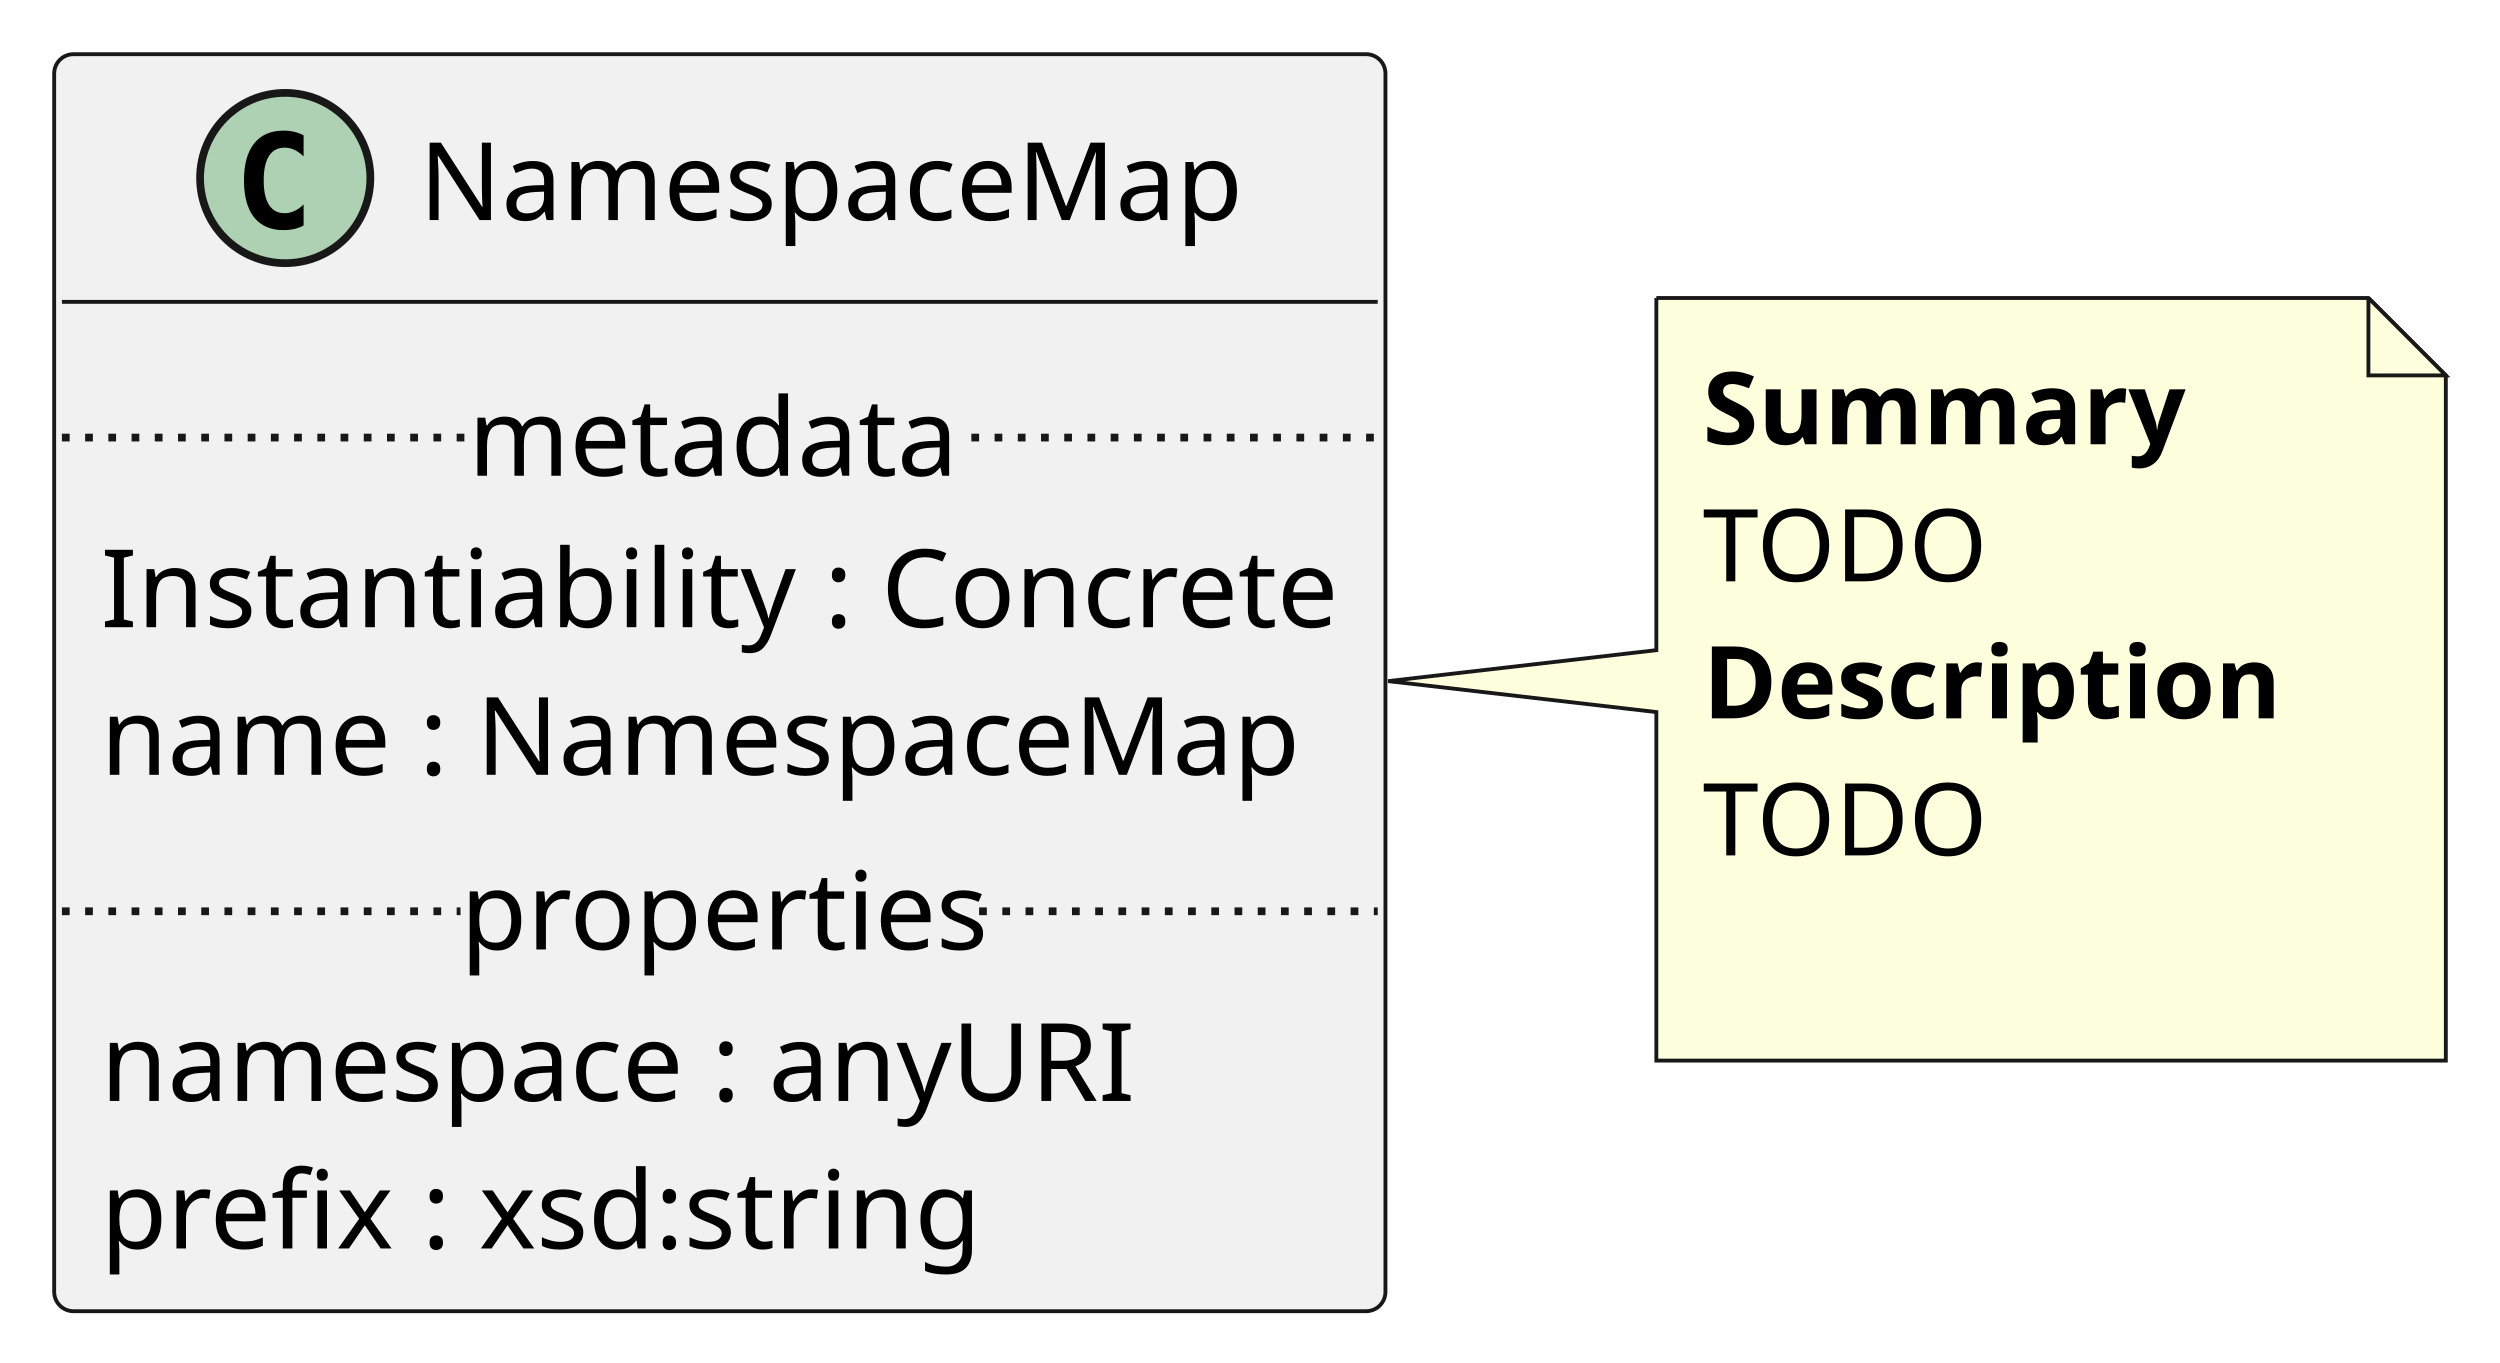
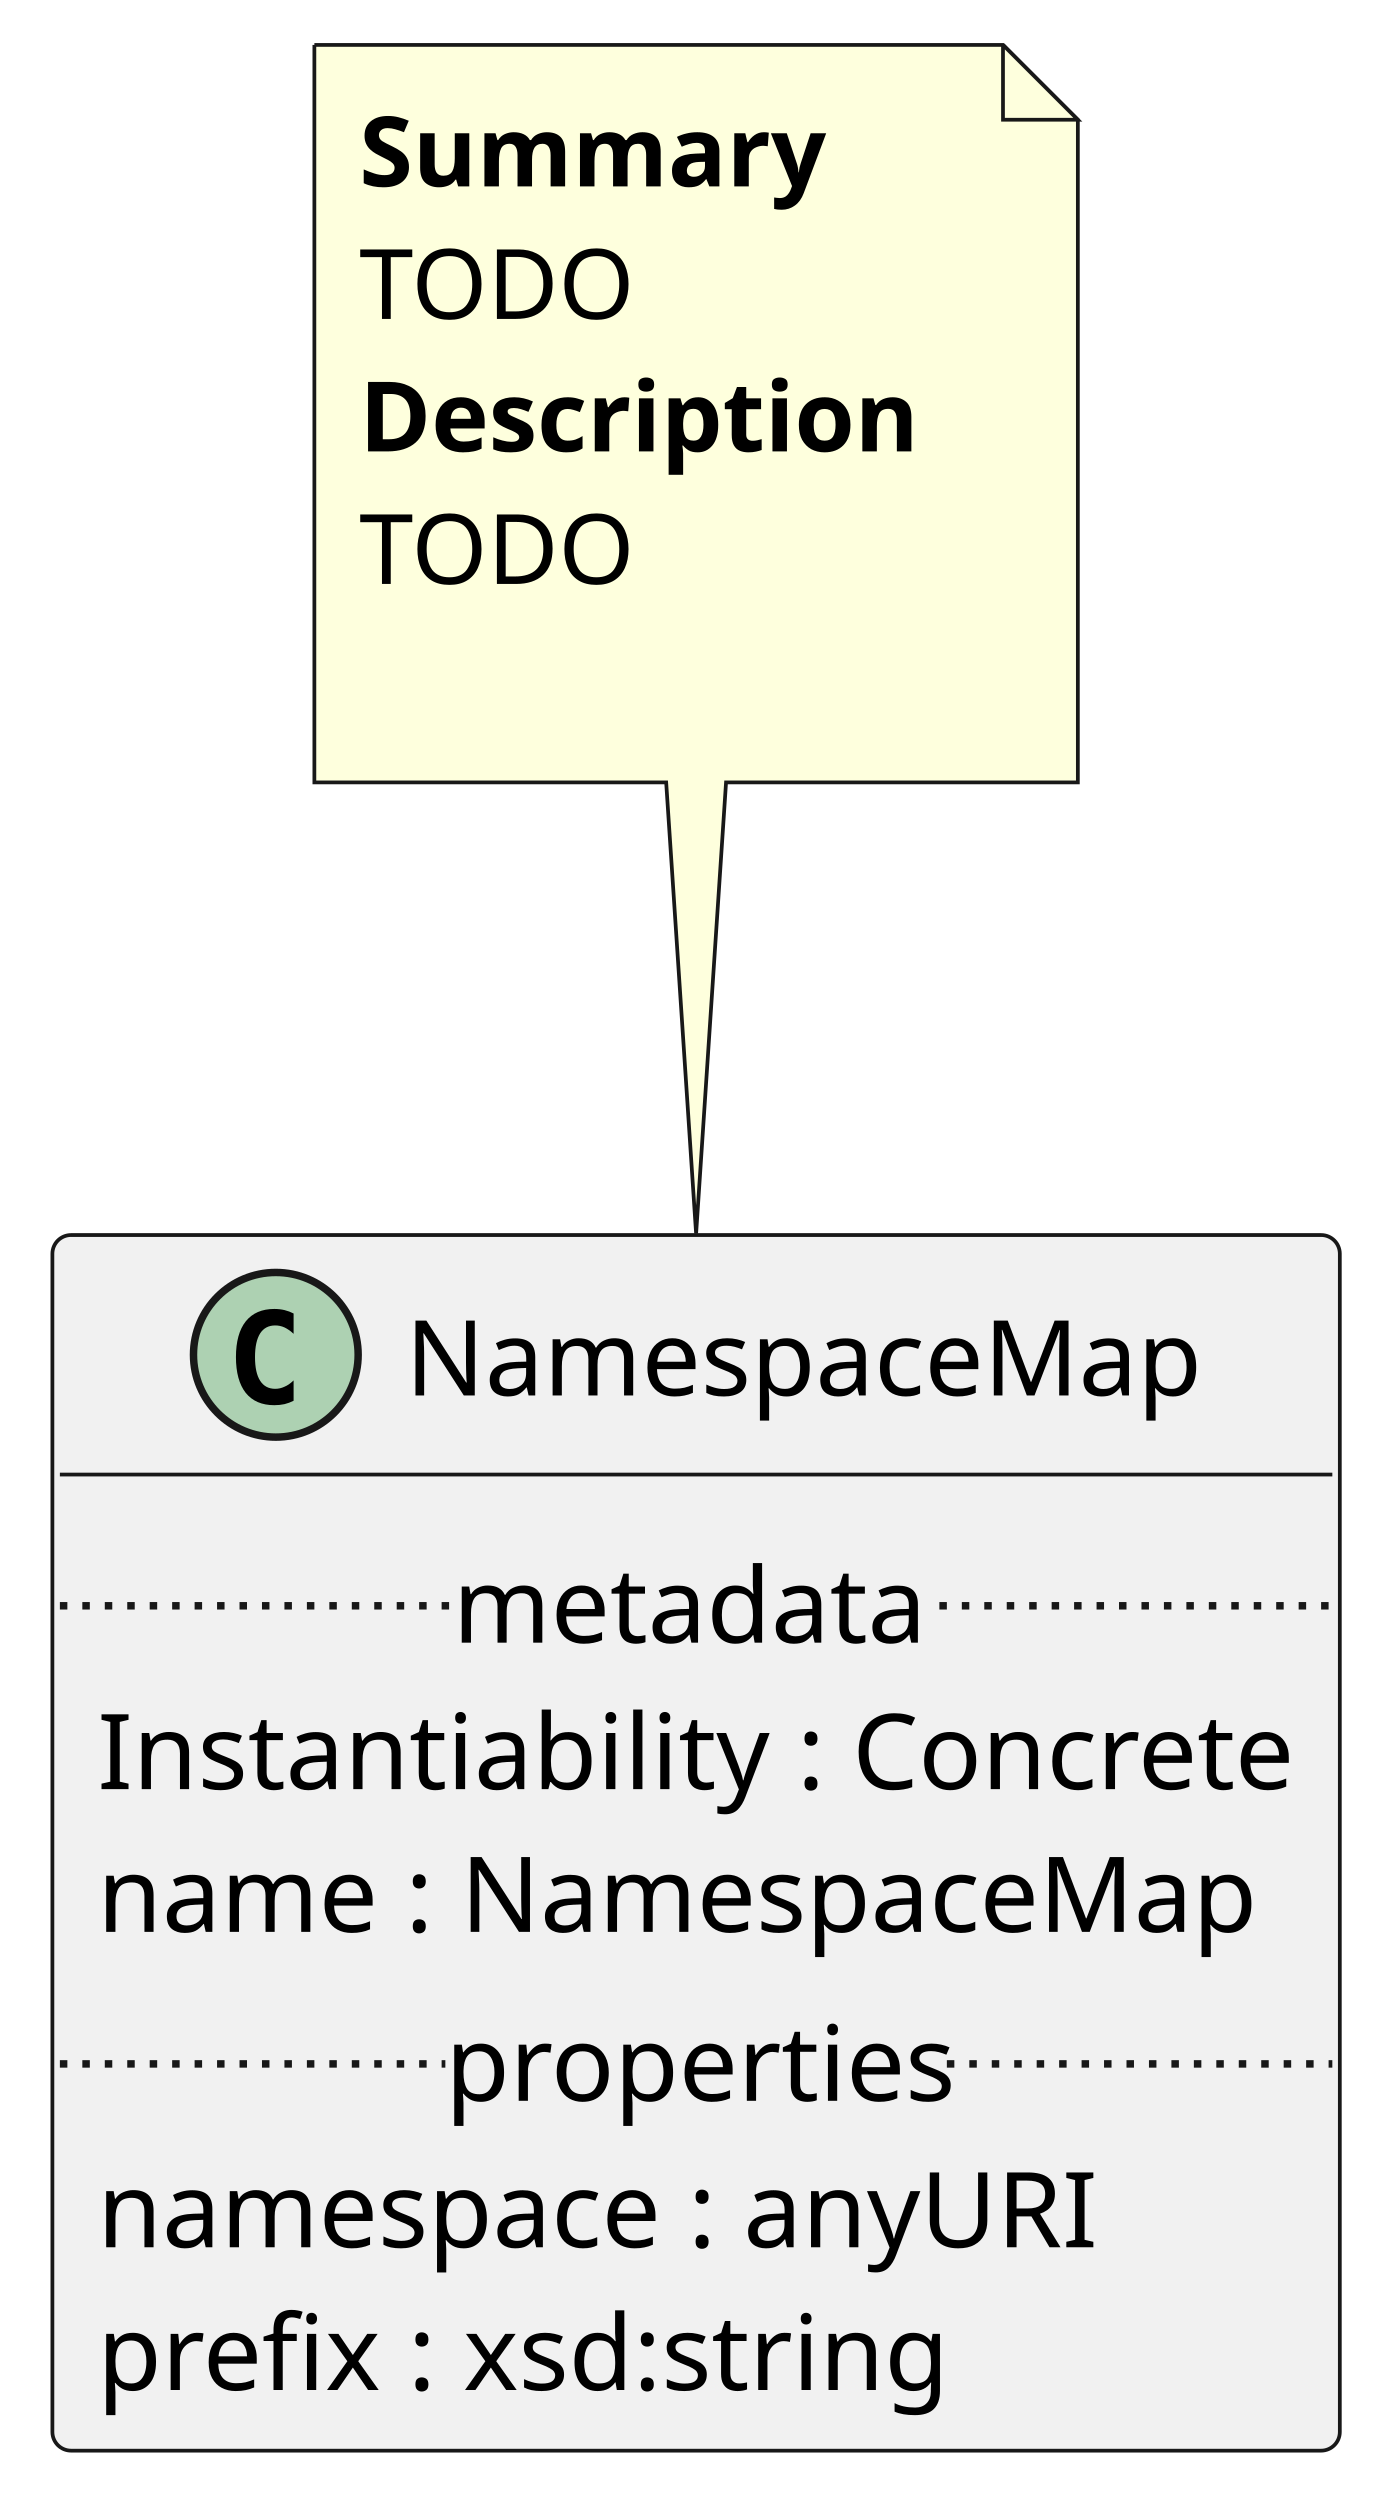
- <svg xmlns="http://www.w3.org/2000/svg" contentStyleType="text/css" height="176px" preserveAspectRatio="none" style="width:323px;height:176px;background:#FFFFFF;" version="1.1" viewBox="0 0 323 176" width="323px" zoomAndPan="magnify">
+ <svg xmlns="http://www.w3.org/2000/svg" contentStyleType="text/css" height="334px" preserveAspectRatio="none" style="width:186px;height:334px;background:#FFFFFF;" version="1.1" viewBox="0 0 186 334" width="186px" zoomAndPan="magnify">
  <defs />
  <g>
    <g id="elem_NamespaceMap">
-       <rect codeLine="1" fill="#F1F1F1" height="162.407" id="NamespaceMap" rx="2.5" ry="2.5" style="stroke:#181818;stroke-width:0.5;" width="172" x="7" y="7" />
-       <ellipse cx="36.85" cy="23" fill="#ADD1B2" rx="11" ry="11" style="stroke:#181818;stroke-width:1.0;" />
-       <path d="M36.647,29.734 Q34.163,29.734 32.834,28.094 Q31.522,26.422 31.522,23.312 Q31.522,20.188 32.834,18.531 Q34.163,16.875 36.647,16.875 Q37.366,16.875 38.022,17.031 Q38.663,17.188 39.225,17.484 L39.225,20.203 Q38.866,19.859 38.569,19.672 Q38.272,19.469 38.006,19.344 Q37.694,19.203 37.381,19.141 Q37.084,19.078 36.772,19.078 Q35.444,19.078 34.756,20.141 Q34.069,21.234 34.069,23.312 Q34.069,25.406 34.756,26.469 Q35.444,27.547 36.772,27.547 Q37.413,27.547 38.006,27.266 Q38.303,27.141 38.584,26.953 Q38.881,26.75 39.225,26.422 L39.225,29.141 Q38.647,29.438 38.006,29.594 Q37.366,29.734 36.647,29.734 Z " fill="#000000" />
-       <text fill="#000000" font-family="sans-serif" font-size="14" lengthAdjust="spacing" textLength="107" x="54.15" y="28.432">NamespaceMap</text>
-       <line style="stroke:#181818;stroke-width:0.5;" x1="8" x2="178" y1="39" y2="39" />
-       <text fill="#000000" font-family="sans-serif" font-size="14" lengthAdjust="spacing" textLength="160" x="13" y="81.034">Instantiability : Concrete</text>
-       <text fill="#000000" font-family="sans-serif" font-size="14" lengthAdjust="spacing" textLength="155" x="13" y="100.102">name : NamespaceMap</text>
-       <line style="stroke:#181818;stroke-width:1.0;stroke-dasharray:1.0,2.0;" x1="8" x2="60.5" y1="56.534" y2="56.534" />
-       <text fill="#000000" font-family="sans-serif" font-size="14" lengthAdjust="spacing" textLength="65" x="60.5" y="61.466">metadata</text>
-       <line style="stroke:#181818;stroke-width:1.0;stroke-dasharray:1.0,2.0;" x1="125.5" x2="178" y1="56.534" y2="56.534" />
-       <text fill="#000000" font-family="sans-serif" font-size="14" lengthAdjust="spacing" textLength="132" x="13" y="142.238">namespace : anyURI</text>
-       <text fill="#000000" font-family="sans-serif" font-size="14" lengthAdjust="spacing" textLength="109" x="13" y="161.305">prefix : xsd:string</text>
-       <line style="stroke:#181818;stroke-width:1.0;stroke-dasharray:1.0,2.0;" x1="8" x2="59.5" y1="117.738" y2="117.738" />
-       <text fill="#000000" font-family="sans-serif" font-size="14" lengthAdjust="spacing" textLength="67" x="59.5" y="122.67">properties</text>
-       <line style="stroke:#181818;stroke-width:1.0;stroke-dasharray:1.0,2.0;" x1="126.5" x2="178" y1="117.738" y2="117.738" />
+       <rect codeLine="1" fill="#F1F1F1" height="162.407" id="NamespaceMap" rx="2.5" ry="2.5" style="stroke:#181818;stroke-width:0.5;" width="172" x="7" y="165" />
+       <ellipse cx="36.85" cy="181" fill="#ADD1B2" rx="11" ry="11" style="stroke:#181818;stroke-width:1.0;" />
+       <path d="M36.647,187.734 Q34.163,187.734 32.834,186.094 Q31.522,184.422 31.522,181.312 Q31.522,178.188 32.834,176.531 Q34.163,174.875 36.647,174.875 Q37.366,174.875 38.022,175.031 Q38.663,175.188 39.225,175.484 L39.225,178.203 Q38.866,177.859 38.569,177.672 Q38.272,177.469 38.006,177.344 Q37.694,177.203 37.381,177.141 Q37.084,177.078 36.772,177.078 Q35.444,177.078 34.756,178.141 Q34.069,179.234 34.069,181.312 Q34.069,183.406 34.756,184.469 Q35.444,185.547 36.772,185.547 Q37.413,185.547 38.006,185.266 Q38.303,185.141 38.584,184.953 Q38.881,184.75 39.225,184.422 L39.225,187.141 Q38.647,187.438 38.006,187.594 Q37.366,187.734 36.647,187.734 Z " fill="#000000" />
+       <text fill="#000000" font-family="sans-serif" font-size="14" lengthAdjust="spacing" textLength="107" x="54.15" y="186.432">NamespaceMap</text>
+       <line style="stroke:#181818;stroke-width:0.5;" x1="8" x2="178" y1="197" y2="197" />
+       <text fill="#000000" font-family="sans-serif" font-size="14" lengthAdjust="spacing" textLength="160" x="13" y="239.034">Instantiability : Concrete</text>
+       <text fill="#000000" font-family="sans-serif" font-size="14" lengthAdjust="spacing" textLength="155" x="13" y="258.102">name : NamespaceMap</text>
+       <line style="stroke:#181818;stroke-width:1.0;stroke-dasharray:1.0,2.0;" x1="8" x2="60.5" y1="214.534" y2="214.534" />
+       <text fill="#000000" font-family="sans-serif" font-size="14" lengthAdjust="spacing" textLength="65" x="60.5" y="219.466">metadata</text>
+       <line style="stroke:#181818;stroke-width:1.0;stroke-dasharray:1.0,2.0;" x1="125.5" x2="178" y1="214.534" y2="214.534" />
+       <text fill="#000000" font-family="sans-serif" font-size="14" lengthAdjust="spacing" textLength="132" x="13" y="300.238">namespace : anyURI</text>
+       <text fill="#000000" font-family="sans-serif" font-size="14" lengthAdjust="spacing" textLength="109" x="13" y="319.305">prefix : xsd:string</text>
+       <line style="stroke:#181818;stroke-width:1.0;stroke-dasharray:1.0,2.0;" x1="8" x2="59.5" y1="275.738" y2="275.738" />
+       <text fill="#000000" font-family="sans-serif" font-size="14" lengthAdjust="spacing" textLength="67" x="59.5" y="280.67">properties</text>
+       <line style="stroke:#181818;stroke-width:1.0;stroke-dasharray:1.0,2.0;" x1="126.5" x2="178" y1="275.738" y2="275.738" />
    </g>
    <g id="elem_GMN3">
-       <path d="M214,38.5 L214,84 L179.34,88 L214,92 L214,137.03 A0,0 0 0 0 214,137.03 L316,137.03 A0,0 0 0 0 316,137.03 L316,48.5 L306,38.5 L214,38.5 A0,0 0 0 0 214,38.5 " fill="#FEFFDD" style="stroke:#181818;stroke-width:0.5;" />
-       <path d="M306,38.5 L306,48.5 L316,48.5 L306,38.5 " fill="#FEFFDD" style="stroke:#181818;stroke-width:0.5;" />
-       <text fill="#000000" font-family="sans-serif" font-size="13" font-weight="bold" lengthAdjust="spacing" textLength="62" x="220" y="57.397">Summary</text>
-       <text fill="#000000" font-family="sans-serif" font-size="13" lengthAdjust="spacing" textLength="38" x="220" y="75.103">TODO</text>
-       <text fill="#000000" font-family="sans-serif" font-size="13" font-weight="bold" lengthAdjust="spacing" textLength="81" x="220" y="92.809">Description</text>
-       <text fill="#000000" font-family="sans-serif" font-size="13" lengthAdjust="spacing" textLength="38" x="220" y="110.515">TODO</text>
-       <text fill="#000000" font-family="sans-serif" font-size="13" lengthAdjust="spacing" textLength="3" x="220" y="128.221"> </text>
+       <path d="M42,6 L42,104.53 A0,0 0 0 0 42,104.53 L89,104.53 L93,164.81 L97,104.53 L144,104.53 A0,0 0 0 0 144,104.53 L144,16 L134,6 L42,6 A0,0 0 0 0 42,6 " fill="#FEFFDD" style="stroke:#181818;stroke-width:0.5;" />
+       <path d="M134,6 L134,16 L144,16 L134,6 " fill="#FEFFDD" style="stroke:#181818;stroke-width:0.5;" />
+       <text fill="#000000" font-family="sans-serif" font-size="13" font-weight="bold" lengthAdjust="spacing" textLength="62" x="48" y="24.897">Summary</text>
+       <text fill="#000000" font-family="sans-serif" font-size="13" lengthAdjust="spacing" textLength="38" x="48" y="42.603">TODO</text>
+       <text fill="#000000" font-family="sans-serif" font-size="13" font-weight="bold" lengthAdjust="spacing" textLength="81" x="48" y="60.309">Description</text>
+       <text fill="#000000" font-family="sans-serif" font-size="13" lengthAdjust="spacing" textLength="38" x="48" y="78.015">TODO</text>
+       <text fill="#000000" font-family="sans-serif" font-size="13" lengthAdjust="spacing" textLength="3" x="48" y="95.721"> </text>
    </g>
  </g>
</svg>
